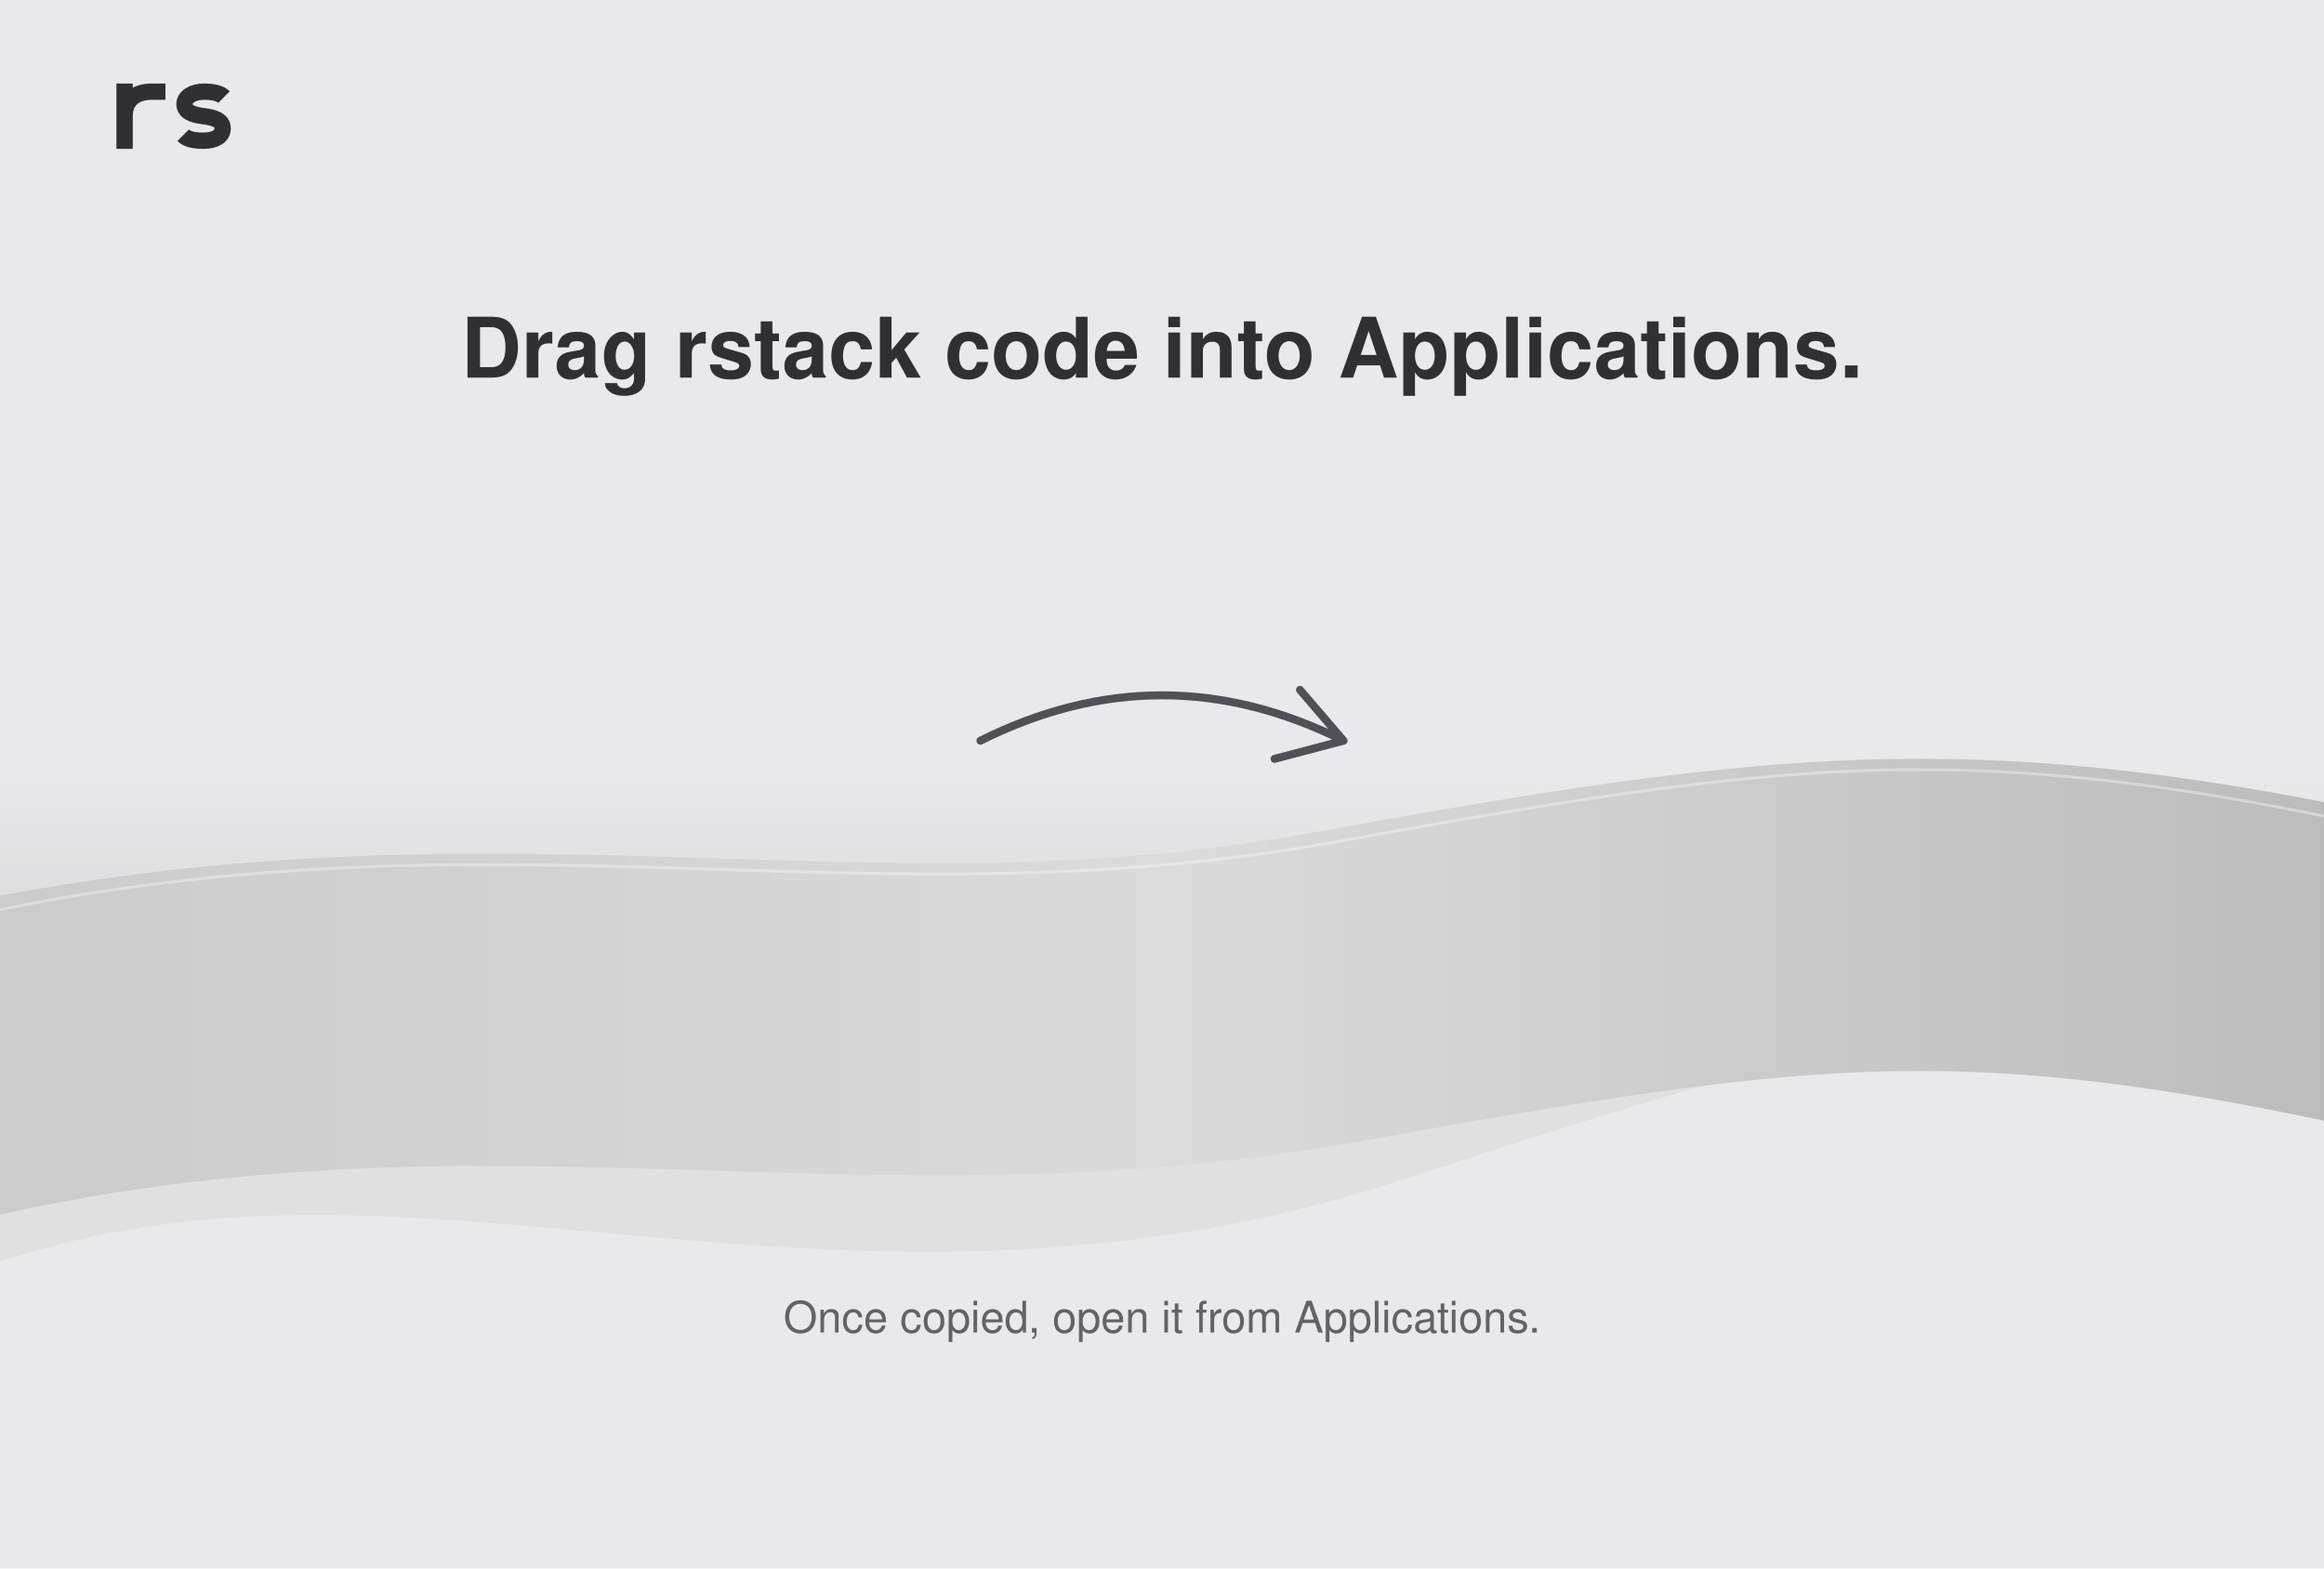
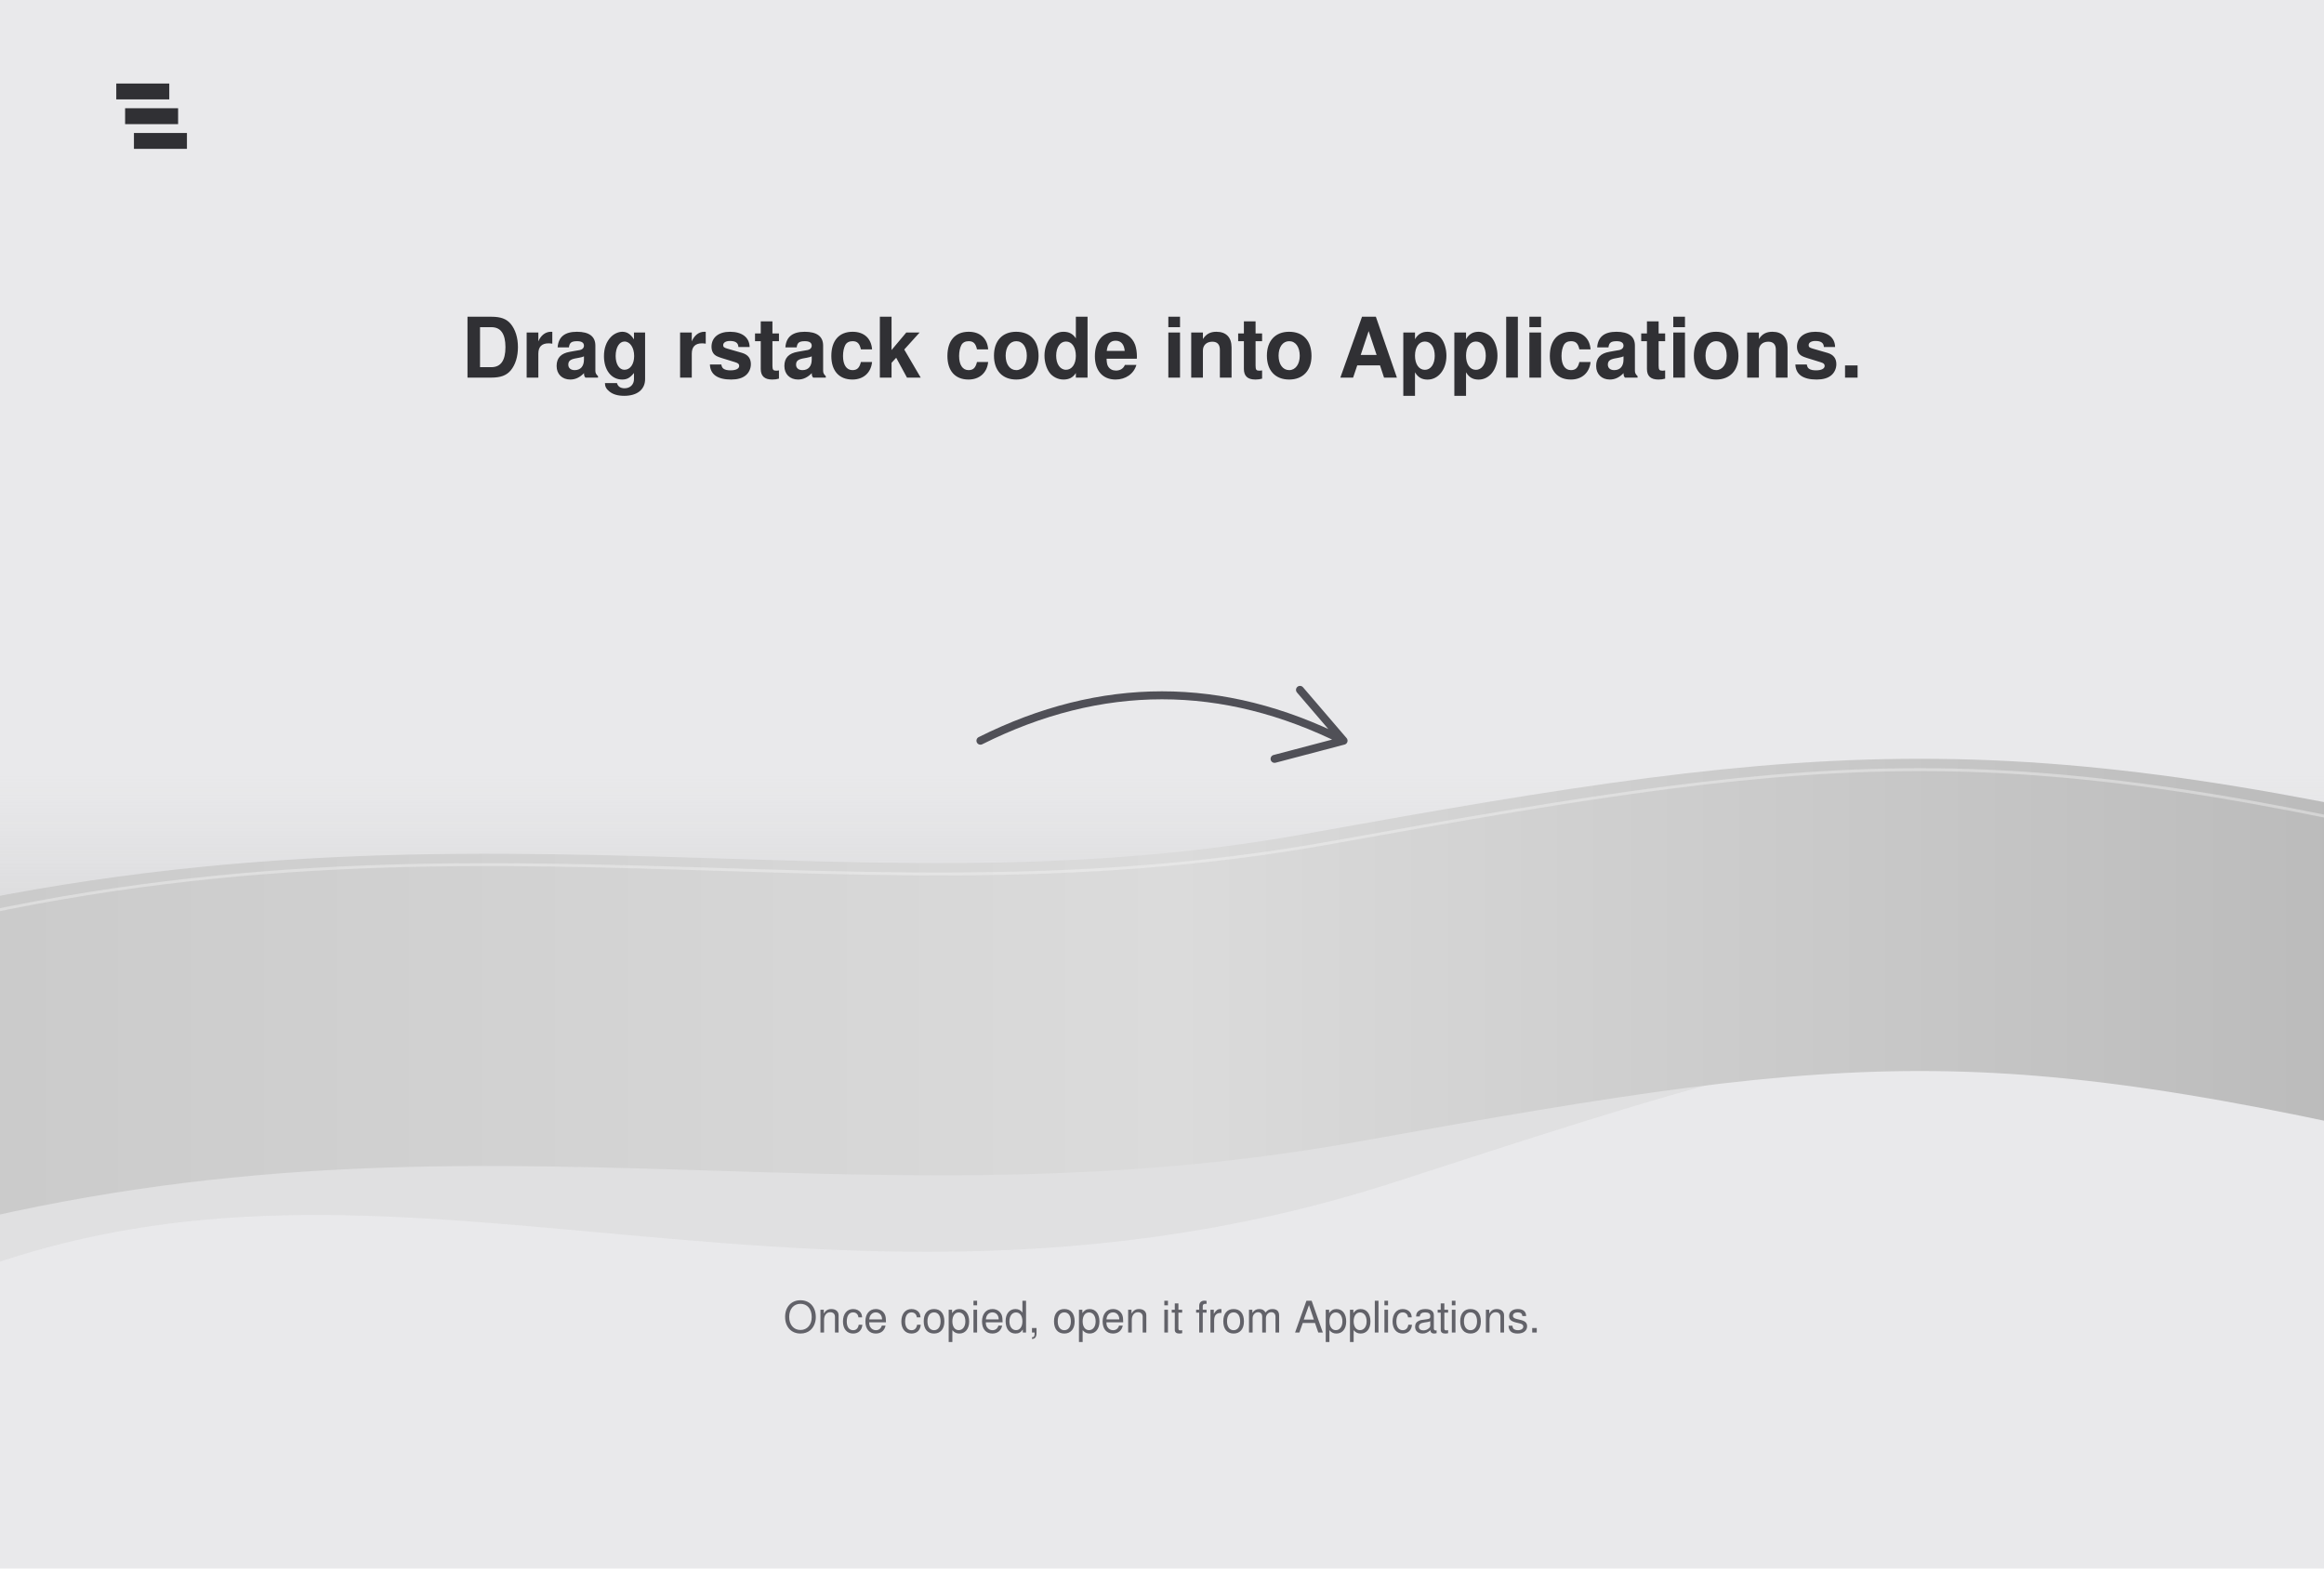
<svg xmlns="http://www.w3.org/2000/svg" width="1280" height="864" viewBox="0 0 640 432">
  <defs>
    <linearGradient id="veil" x1="0" y1="0" x2="0" y2="1">
      <stop stop-color="#B7B7B7" stop-opacity="0" />
      <stop offset=".55" stop-color="#A5A5A5" stop-opacity=".24" />
      <stop offset="1" stop-color="#D1D1D1" stop-opacity=".4" />
    </linearGradient>
    <linearGradient id="silk" x1="0" y1="0" x2="1" y2="0">
      <stop stop-color="#C8C8C8" />
      <stop offset=".5" stop-color="#DBDBDB" />
      <stop offset="1" stop-color="#B5B5B5" />
    </linearGradient>
  </defs>
  <rect width="640" height="432" fill="#E9E9EB" />
  <path d="M-60 293C95 220 214 304 362 256S559 191 707 257" stroke="url(#veil)" stroke-width="146" fill="none" opacity="1" stroke-linecap="round" stroke-linejoin="round" />
  <path d="M-60 306C113 252 223 298 367 272S553 242 707 280" stroke="url(#silk)" stroke-width="86" fill="none" opacity="1" stroke-linecap="round" stroke-linejoin="round" />
  <path d="M-60 266C113 212 223 258 367 232S553 202 707 240" stroke="#F5F5F5" stroke-width="0.8" fill="none" opacity="0.42" stroke-linecap="round" stroke-linejoin="round" />
-   <svg x="32" y="23" width="32" height="18" viewBox="22 40 85 48" fill="none" stroke="#303034" stroke-width="12">
-     <path d="M28 40V88M28 64C28 52 36 46 48 46H58" />
-     <path d="M101 50C98 47 93 46 86 46C78 46 72 50 72 55C72 61 78 63 86 64C94 65 100 67 100 73C100 79 94 82 86 82C79 82 74 81 71 78" />
+   <svg x="32" y="23" width="19.5" height="18" viewBox="24 27 80 74" fill="#303034">
+     <path d="M24 27H84V45H24Z" />
+     <path d="M34 55H94V73H34Z" />
+     <path d="M44 83H104V101H44Z" />
  </svg>
  <text x="320" y="104" fill="#303034" font-family="Helvetica" font-size="23" font-weight="700" text-anchor="middle">Drag rstack code into Applications.</text>
  <path d="M270 204Q320 179 370 204M358 190L370 204L351 209" stroke="#505057" stroke-width="2.2" fill="none" opacity="1" stroke-linecap="round" stroke-linejoin="round" />
  <text x="320" y="367" fill="#626269" font-family="Helvetica" font-size="12" font-weight="400" text-anchor="middle">Once copied, open it from Applications.</text>
</svg>
